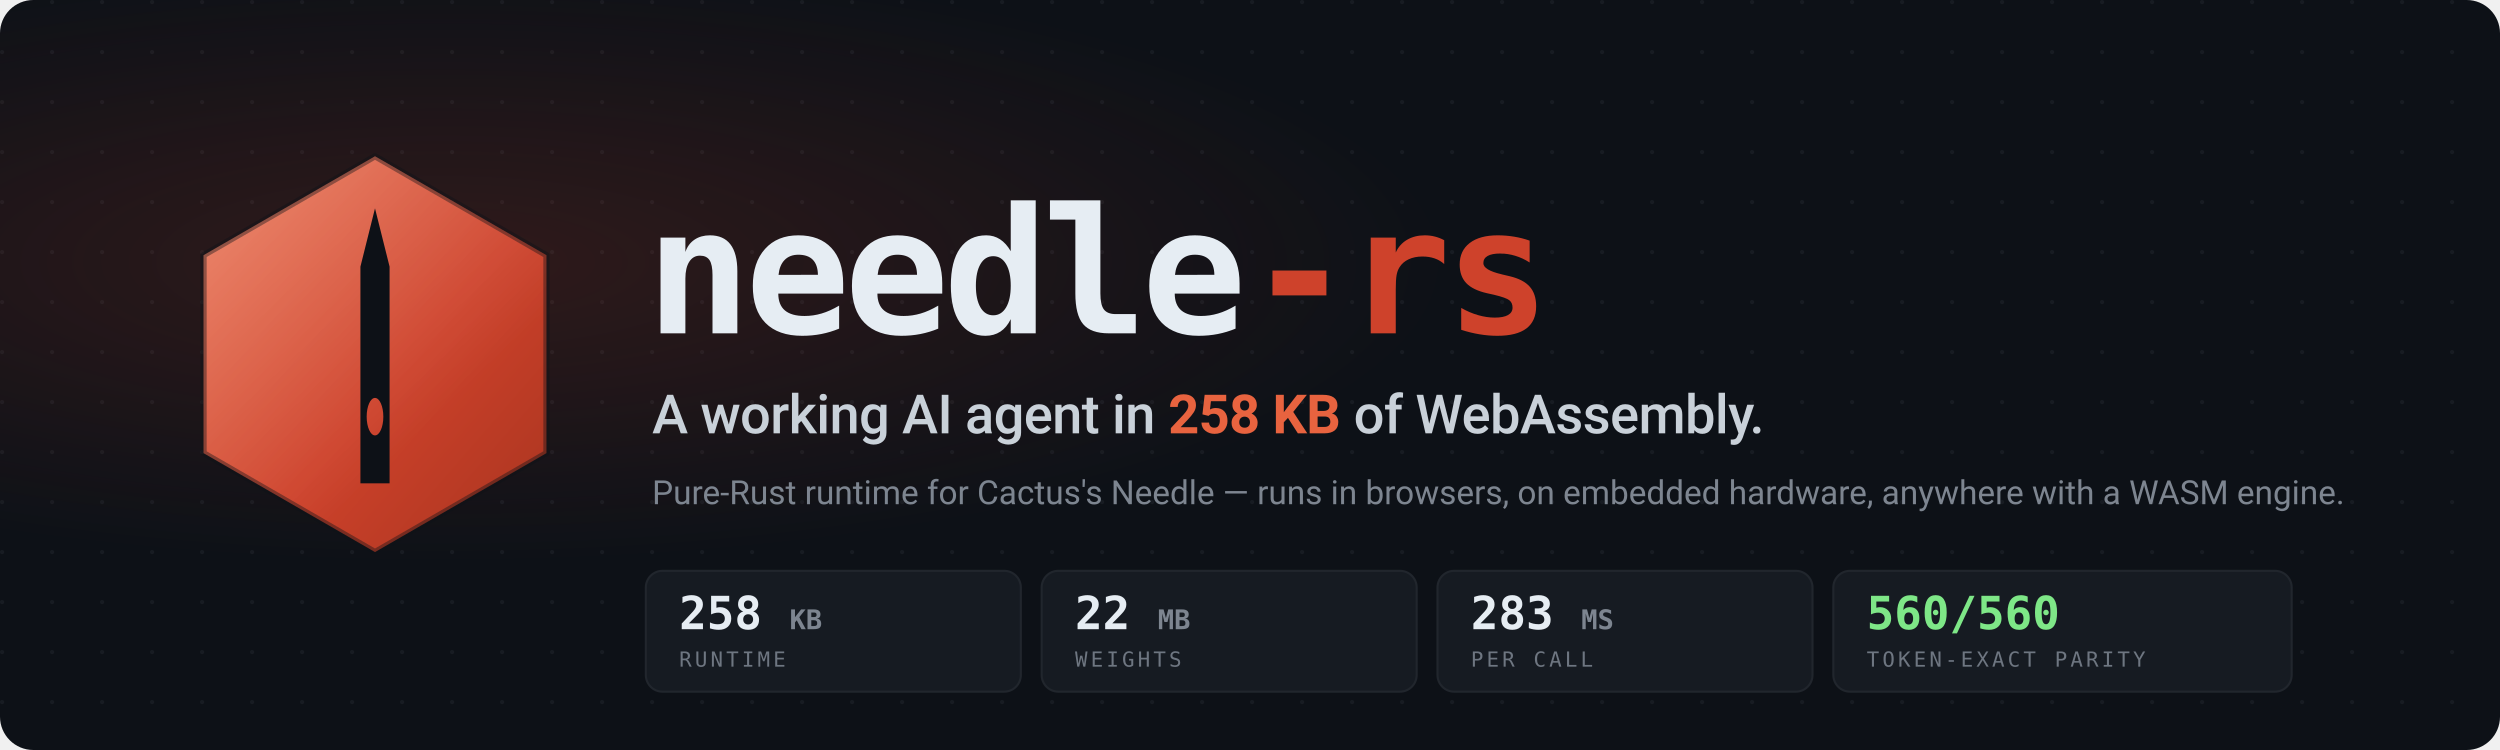
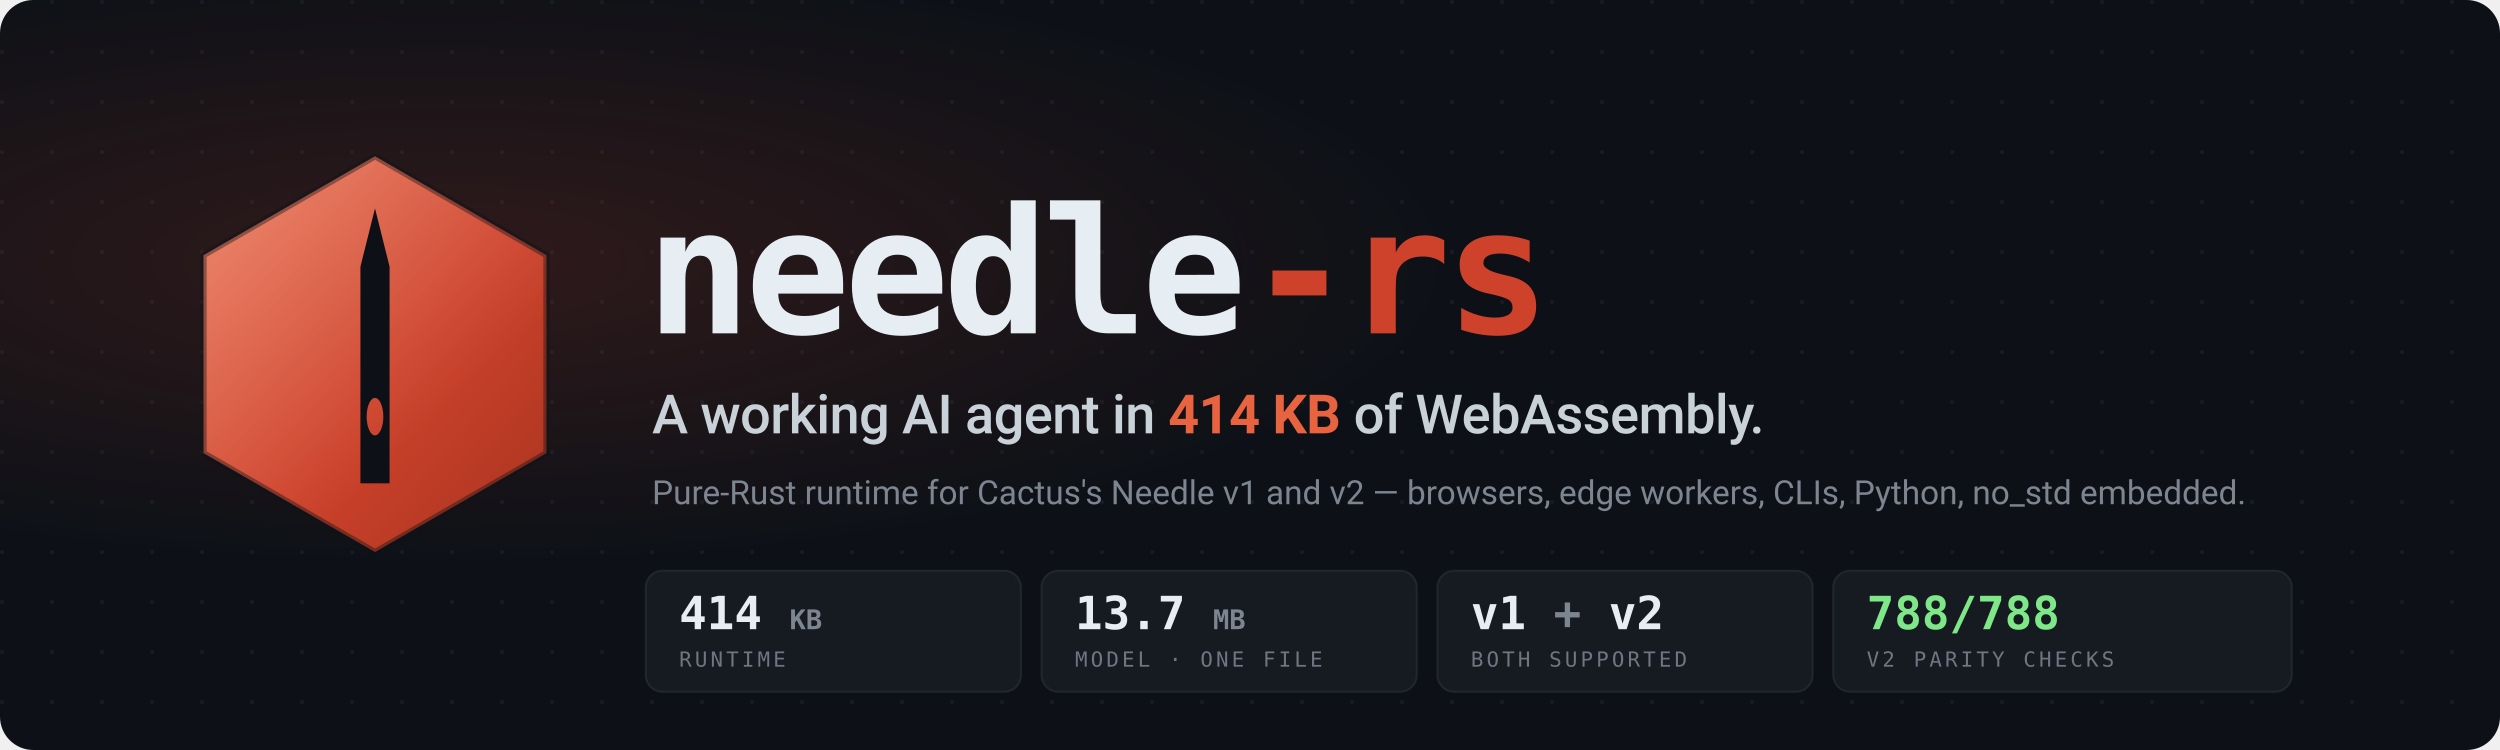
- <svg xmlns="http://www.w3.org/2000/svg" viewBox="0 0 1200 360" width="1200" height="360" role="img" aria-label="needle-rs — a working AI agent in 258 KB of WebAssembly">
+ <svg xmlns="http://www.w3.org/2000/svg" viewBox="0 0 1200 360" width="1200" height="360" role="img" aria-label="needle-rs — a working AI agent in 414 KB of WebAssembly, supporting Needle v1 and v2">
  <defs>
    <linearGradient id="hexGrad" x1="0%" y1="0%" x2="100%" y2="100%">
      <stop offset="0%" stop-color="#E8633F" />
      <stop offset="55%" stop-color="#CE422B" />
      <stop offset="100%" stop-color="#A8341F" />
    </linearGradient>
    <linearGradient id="hexShine" x1="25%" y1="0%" x2="75%" y2="60%">
      <stop offset="0%" stop-color="#FFFFFF" stop-opacity="0.22" />
      <stop offset="100%" stop-color="#FFFFFF" stop-opacity="0" />
    </linearGradient>
    <radialGradient id="bgGlow" cx="18%" cy="35%" r="40%">
      <stop offset="0%" stop-color="#CE422B" stop-opacity="0.18" />
      <stop offset="100%" stop-color="#CE422B" stop-opacity="0" />
    </radialGradient>
    <pattern id="dotGrid" x="0" y="0" width="24" height="24" patternUnits="userSpaceOnUse">
      <circle cx="1" cy="1" r="1" fill="#21262D" />
    </pattern>
    <mask id="needleEye">
      <rect width="100%" height="100%" fill="white" />
      <ellipse cx="180" cy="200" rx="4" ry="9" fill="black" />
    </mask>
  </defs>
  <rect width="1200" height="360" rx="16" fill="#0D1117" />
  <rect width="1200" height="360" rx="16" fill="url(#dotGrid)" opacity="0.5" />
  <rect width="1200" height="360" rx="16" fill="url(#bgGlow)" />
  <polygon points="180,75 262.3,122.5 262.3,217.5 180,265 97.7,217.5 97.7,122.5" fill="url(#hexGrad)" />
  <polygon points="180,75 262.3,122.5 262.3,217.5 180,265 97.7,217.5 97.7,122.5" fill="url(#hexShine)" />
  <polygon points="180,75 262.3,122.5 262.3,217.5 180,265 97.7,217.5 97.7,122.5" fill="none" stroke="#0D1117" stroke-width="3" stroke-linejoin="round" opacity="0.4" />
  <path d="M 180 100 L 173 128 L 173 232 L 187 232 L 187 128 Z" fill="#0D1117" mask="url(#needleEye)" />
  <text x="310" y="160" font-family="ui-monospace, 'JetBrains Mono', 'Fira Code', 'SF Mono', Menlo, Consolas, monospace" font-size="84" font-weight="700" letter-spacing="-3" fill="#E6EDF3">needle<tspan fill="#CE422B">-rs</tspan>
  </text>
-   <text x="313" y="208" font-family="ui-sans-serif, system-ui, -apple-system, 'Segoe UI', Roboto, sans-serif" font-size="26" font-weight="500" fill="#C9D1D9" letter-spacing="-0.3">A working AI agent in <tspan fill="#E8633F" font-weight="600">258 KB</tspan> of WebAssembly.</text>
-   <text x="313" y="242" font-family="ui-sans-serif, system-ui, -apple-system, 'Segoe UI', Roboto, sans-serif" font-size="16" font-weight="400" fill="#7D8590">Pure-Rust runtime for Cactus's Needle — runs in browsers, on embedded hardware, anywhere with a WASM engine.</text>
+   <text x="313" y="208" font-family="ui-sans-serif, system-ui, -apple-system, 'Segoe UI', Roboto, sans-serif" font-size="26" font-weight="500" fill="#C9D1D9" letter-spacing="-0.3">A working AI agent in <tspan fill="#E8633F" font-weight="600">414 KB</tspan> of WebAssembly.</text>
+   <text x="313" y="242" font-family="ui-sans-serif, system-ui, -apple-system, 'Segoe UI', Roboto, sans-serif" font-size="16" font-weight="400" fill="#7D8590">Pure-Rust runtime for Cactus's Needle v1 and v2 — browsers, edge workers, CLIs, Python, no_std embedded.</text>
  <g transform="translate(310, 274)">
    <rect width="180" height="58" rx="8" fill="#161B22" stroke="#21262D" stroke-width="1" />
-     <text x="16" y="28" font-family="ui-monospace, 'JetBrains Mono', monospace" font-size="22" font-weight="600" fill="#E6EDF3">258 <tspan font-size="13" fill="#7D8590">KB</tspan>
+     <text x="16" y="28" font-family="ui-monospace, 'JetBrains Mono', monospace" font-size="22" font-weight="600" fill="#E6EDF3">414 <tspan font-size="13" fill="#7D8590">KB</tspan>
    </text>
    <text x="16" y="46" font-family="ui-monospace, monospace" font-size="10" font-weight="500" fill="#6E7681" letter-spacing="1.5">RUNTIME</text>
  </g>
  <g transform="translate(500, 274)">
    <rect width="180" height="58" rx="8" fill="#161B22" stroke="#21262D" stroke-width="1" />
-     <text x="16" y="28" font-family="ui-monospace, monospace" font-size="22" font-weight="600" fill="#E6EDF3">22 <tspan font-size="13" fill="#7D8590">MB</tspan>
+     <text x="16" y="28" font-family="ui-monospace, monospace" font-size="22" font-weight="600" fill="#E6EDF3">13.7 <tspan font-size="13" fill="#7D8590">MB</tspan>
    </text>
-     <text x="16" y="46" font-family="ui-monospace, monospace" font-size="10" font-weight="500" fill="#6E7681" letter-spacing="1.5">WEIGHTS</text>
+     <text x="16" y="46" font-family="ui-monospace, monospace" font-size="10" font-weight="500" fill="#6E7681" letter-spacing="1.5">MODEL · ONE FILE</text>
  </g>
  <g transform="translate(690, 274)">
    <rect width="180" height="58" rx="8" fill="#161B22" stroke="#21262D" stroke-width="1" />
-     <text x="16" y="28" font-family="ui-monospace, monospace" font-size="22" font-weight="600" fill="#E6EDF3">283 <tspan font-size="13" fill="#7D8590">MS</tspan>
-     </text>
-     <text x="16" y="46" font-family="ui-monospace, monospace" font-size="10" font-weight="500" fill="#6E7681" letter-spacing="1.5">PER CALL</text>
+     <text x="16" y="28" font-family="ui-monospace, monospace" font-size="22" font-weight="600" fill="#E6EDF3">v1 <tspan fill="#7D8590">+</tspan> v2</text>
+     <text x="16" y="46" font-family="ui-monospace, monospace" font-size="10" font-weight="500" fill="#6E7681" letter-spacing="1.5">BOTH SUPPORTED</text>
  </g>
  <g transform="translate(880, 274)">
    <rect width="220" height="58" rx="8" fill="#161B22" stroke="#21262D" stroke-width="1" />
-     <text x="16" y="28" font-family="ui-monospace, monospace" font-size="22" font-weight="600" fill="#7EE787">560/560</text>
-     <text x="16" y="46" font-family="ui-monospace, monospace" font-size="10" font-weight="500" fill="#6E7681" letter-spacing="1.5">TOKEN-EXACT PARITY</text>
+     <text x="16" y="28" font-family="ui-monospace, monospace" font-size="22" font-weight="600" fill="#7EE787">788/788</text>
+     <text x="16" y="46" font-family="ui-monospace, monospace" font-size="10" font-weight="500" fill="#6E7681" letter-spacing="1.5">V2 PARITY CHECKS</text>
  </g>
</svg>
